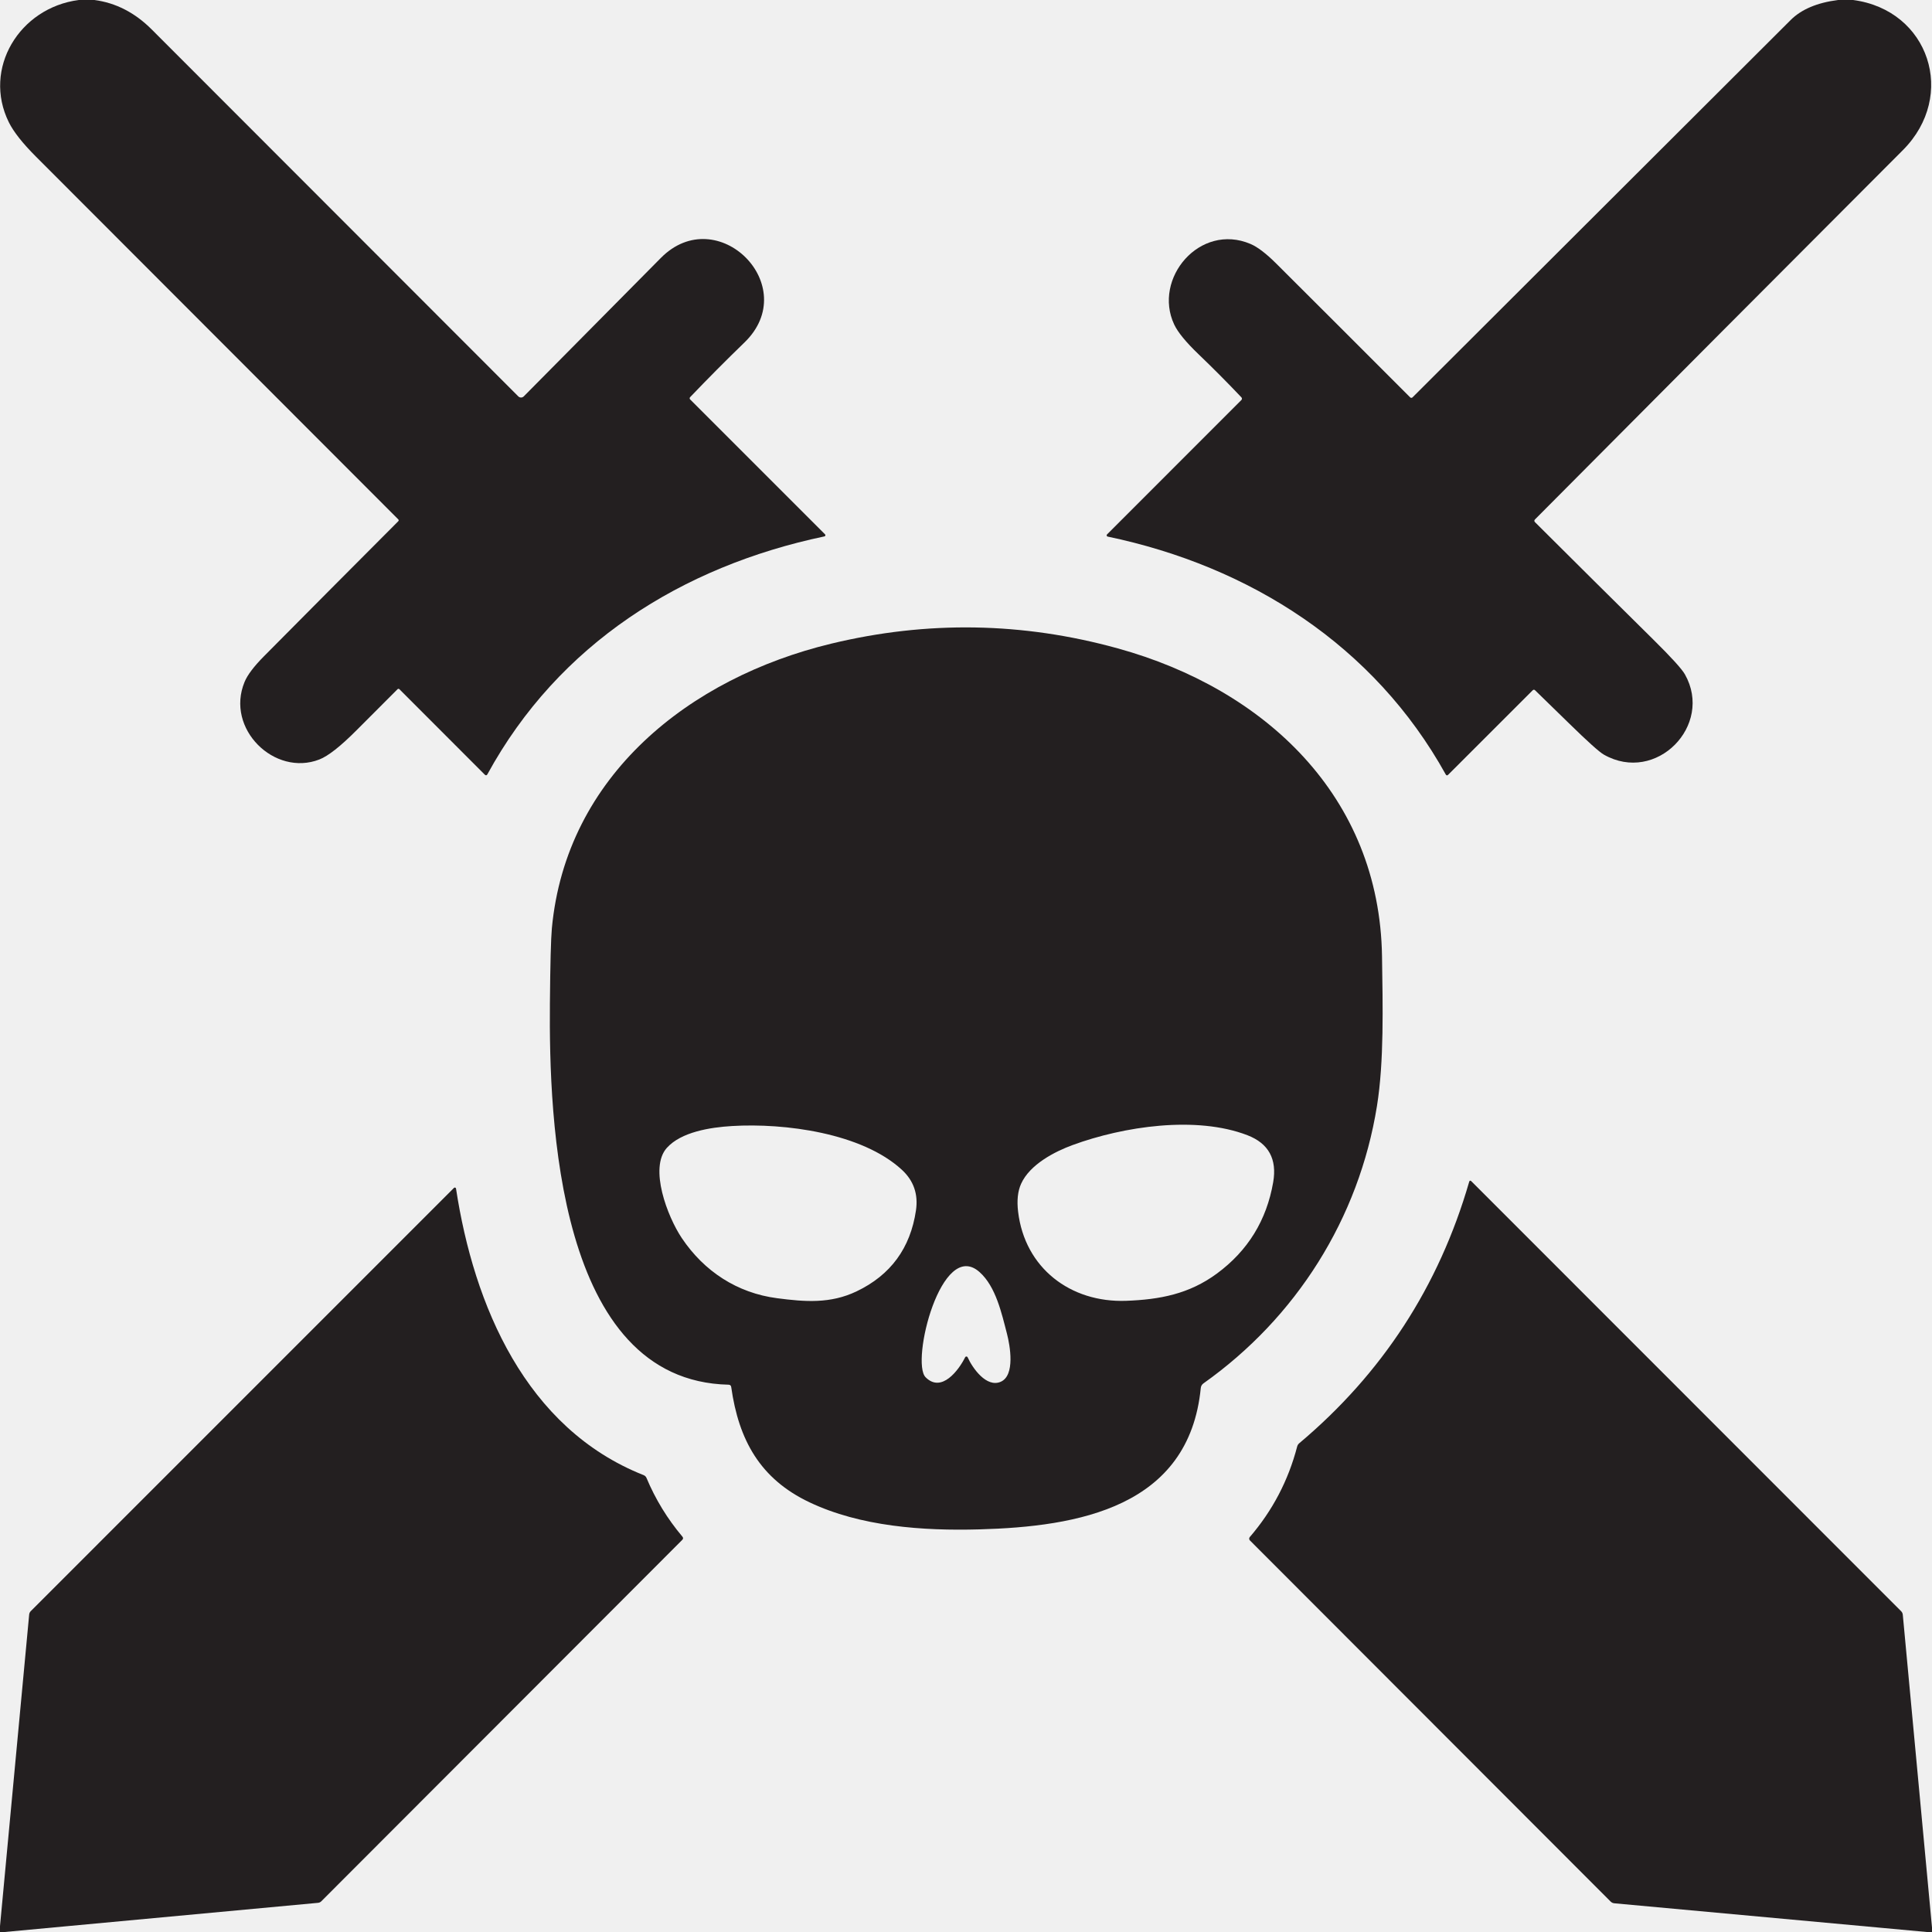
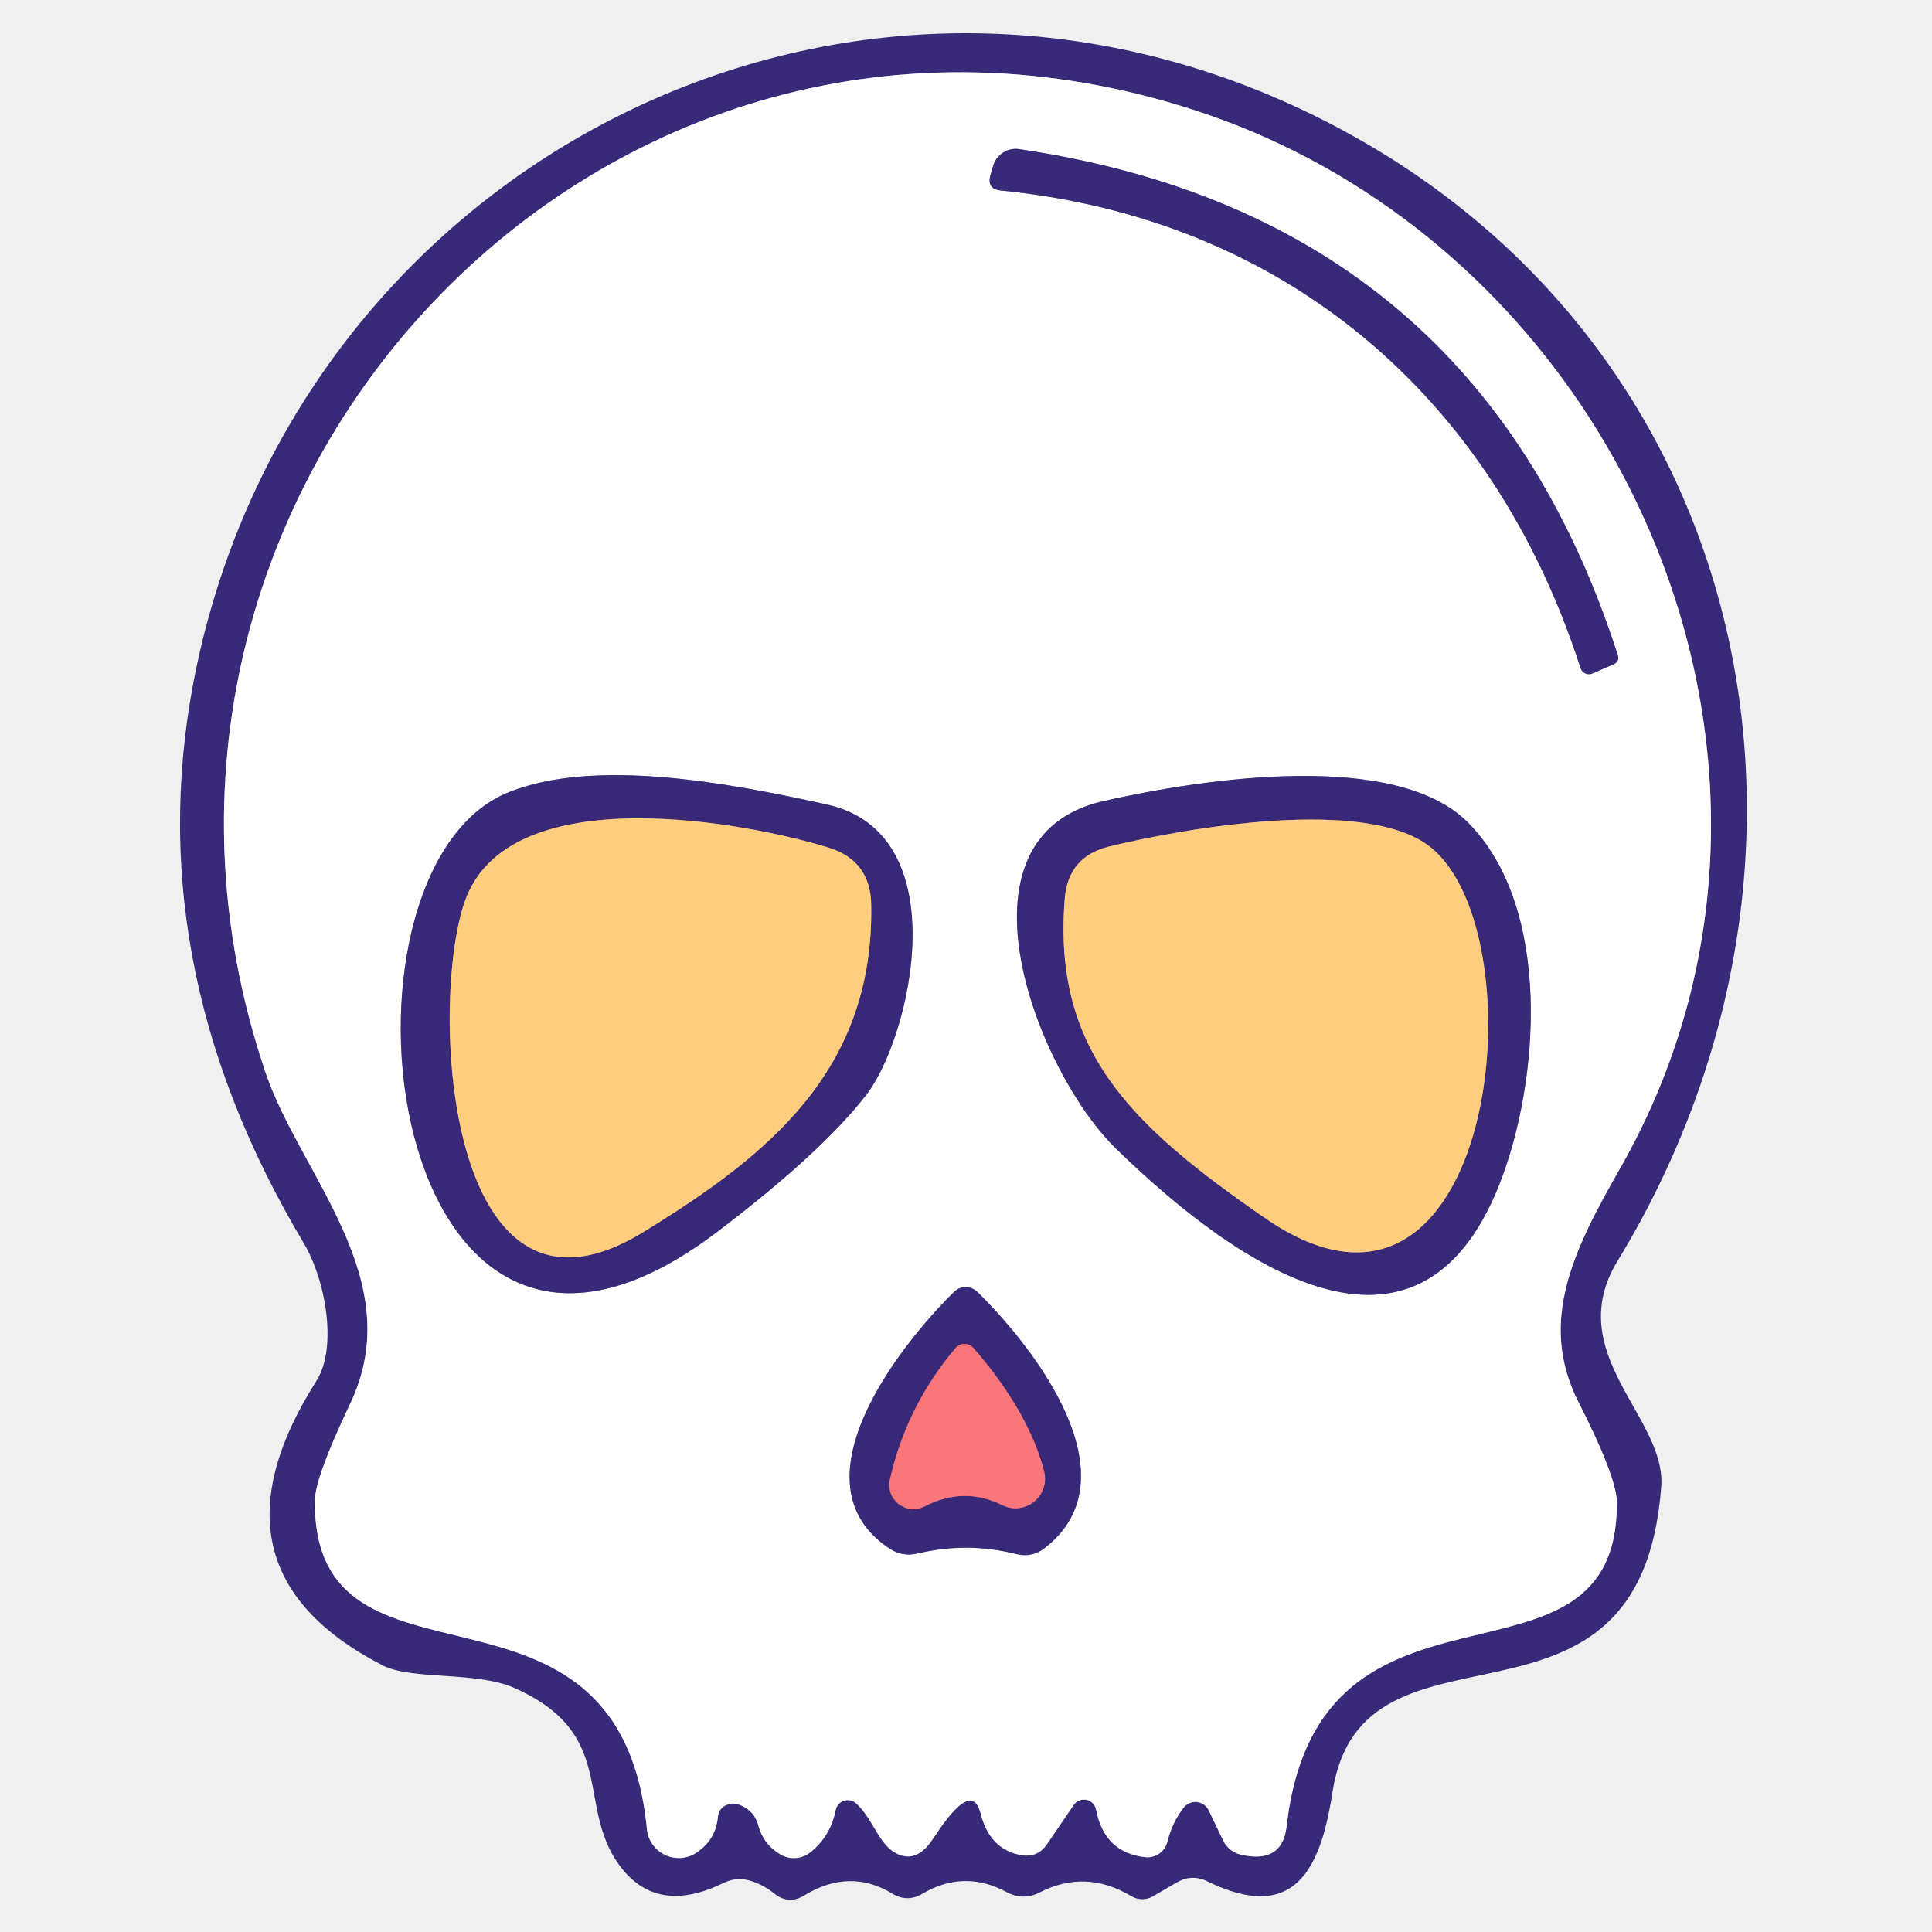
- <svg xmlns="http://www.w3.org/2000/svg" version="1.1" viewBox="0.00 0.00 512.00 512.00">
-   <path fill="#231f20" d="   M 20.88 0.00   L 25.02 0.00   Q 33.52 1.12 40.20 7.80   Q 88.94 56.57 137.36 105.05   A 1.02 1.02 0.0 0 0 138.80 105.05   Q 157.09 86.61 175.12 68.37   C 190.10 53.21 212.79 75.78 197.28 90.77   Q 189.91 97.90 182.89 105.25   A 0.43 0.43 0.0 0 0 182.89 105.85   L 218.65 141.61   A 0.32 0.32 0.0 0 1 218.49 142.15   C 180.64 150.11 148.01 170.70 129.18 205.17   Q 128.89 205.70 128.46 205.28   L 105.85 182.65   A 0.35 0.34 45.0 0 0 105.36 182.64   Q 99.93 188.05 94.47 193.54   Q 88.13 199.91 84.63 201.27   C 72.77 205.89 59.68 193.14 64.81 180.73   Q 65.95 177.95 69.99 173.88   Q 87.75 155.96 105.53 138.15   Q 105.79 137.89 105.53 137.62   Q 57.45 89.52 9.48 41.46   Q 4.21 36.18 2.34 32.40   C -4.67 18.21 5.12 2.04 20.88 0.00   Z" />
-   <path fill="#231f20" d="   M 487.12 0.00   L 491.09 0.00   C 511.24 2.65 518.71 25.34 504.28 39.79   Q 455.49 88.65 406.81 137.63   Q 406.42 138.01 406.81 138.40   Q 422.47 154.01 438.13 169.48   Q 445.33 176.59 446.53 178.73   C 454.15 192.25 438.90 207.85 425.05 199.99   Q 423.24 198.97 415.73 191.62   Q 411.26 187.25 406.78 182.90   A 0.42 0.41 -45.5 0 0 406.20 182.91   L 383.80 205.30   Q 383.40 205.71 383.12 205.21   C 364.17 171.05 331.26 150.08 293.54 142.20   A 0.34 0.34 0.0 0 1 293.37 141.63   L 328.98 106.01   A 0.50 0.49 46.2 0 0 328.99 105.31   Q 323.49 99.50 317.65 93.90   Q 312.61 89.07 311.17 85.99   C 305.46 73.82 317.96 58.94 331.40 64.65   Q 334.20 65.84 338.27 69.90   Q 356.01 87.58 373.70 105.30   A 0.45 0.45 0.0 0 0 374.34 105.30   Q 424.36 55.35 474.55 5.30   Q 478.82 1.05 487.12 0.00   Z" />
-   <path fill="#231f20" d="   M 193.09 366.96   C 147.62 365.96 145.47 296.51 145.73 265.99   Q 145.87 250.15 146.25 246.02   C 150.03 205.49 182.78 179.63 220.26 170.58   Q 258.42 161.37 296.23 171.83   C 335.13 182.58 365.64 211.00 366.25 253.50   C 366.44 266.58 366.81 281.27 364.91 293.10   C 360.13 322.90 343.52 349.19 318.93 366.61   A 1.69 1.67 -15.2 0 0 318.22 367.83   C 315.10 399.50 285.68 404.58 259.56 405.30   C 244.53 405.72 228.04 404.54 214.53 398.13   C 201.43 391.92 195.76 381.62 193.78 367.58   Q 193.69 366.98 193.09 366.96   Z   M 227.01 342.22   Q 240.53 335.76 242.74 320.77   Q 243.69 314.32 239.00 310.00   C 228.43 300.26 207.95 297.57 194.00 298.41   C 188.18 298.76 180.50 299.98 176.71 304.21   C 171.95 309.54 176.89 322.44 180.67 328.08   C 186.60 336.94 195.39 342.67 205.94 344.04   C 213.36 345.01 220.07 345.54 227.01 342.22   Z   M 330.59 300.85   C 317.01 295.61 297.77 298.49 284.25 303.45   C 279.56 305.17 272.92 308.56 270.60 313.72   Q 269.27 316.66 269.81 321.13   C 271.59 336.04 283.68 345.26 298.43 344.73   C 307.39 344.40 315.14 342.92 322.49 337.51   Q 334.80 328.44 337.41 313.28   Q 338.99 304.10 330.59 300.85   Z   M 255.78 359.68   A 0.36 0.36 0.0 0 1 256.43 359.69   C 257.73 362.58 261.42 367.81 265.19 366.19   C 269.09 364.51 267.66 356.57 266.87 353.51   C 265.45 348.05 263.92 340.96 259.59 337.11   C 249.45 328.08 241.30 360.94 245.29 364.98   C 249.52 369.26 254.10 363.07 255.78 359.68   Z" />
-   <path fill="#231f20" d="   M 512.00 510.81   L 512.00 512.00   L 510.64 512.00   L 427.79 504.39   A 1.60 1.55 -18.7 0 1 426.84 503.94   L 331.24 408.23   A 0.67 0.66 43.4 0 1 331.21 407.33   Q 340.26 396.81 343.76 383.36   Q 343.90 382.82 344.32 382.47   Q 377.31 354.74 389.34 313.22   Q 389.51 312.63 389.95 313.07   L 503.82 426.99   Q 504.21 427.38 504.26 427.93   L 512.00 510.81   Z" />
-   <path fill="#231f20" d="   M 1.21 512.00   L 0.00 512.00   L 0.00 510.45   L 7.73 427.89   Q 7.78 427.34 8.17 426.95   L 120.31 314.80   A 0.32 0.32 0.0 0 1 120.85 314.98   C 125.57 345.92 139.30 378.56 170.58 390.93   A 1.36 1.35 89.4 0 1 171.33 391.67   Q 174.89 400.17 180.84 407.22   Q 181.22 407.67 180.80 408.09   L 85.14 503.87   A 1.39 1.38 20.1 0 1 84.27 504.27   L 1.21 512.00   Z" />
+ <svg xmlns="http://www.w3.org/2000/svg" version="1.1" viewBox="0.00 0.00 64.00 64.00">
+   <g stroke-width="2.00" fill="none" stroke-linecap="butt">
+     <path stroke="#9c94bc" vector-effect="non-scaling-stroke" d="   M 25.12 60.47   Q 25.29 61.10 25.85 61.43   A 0.88 0.88 0.0 0 0 26.87 61.34   Q 27.52 60.80 27.68 59.97   A 0.41 0.41 0.0 0 1 28.35 59.73   C 28.90 60.21 29.09 61.06 29.66 61.38   Q 30.35 61.76 30.90 60.92   Q 31.40 60.16 31.72 59.87   Q 32.30 59.33 32.49 60.09   Q 32.78 61.23 33.76 61.44   Q 34.35 61.58 34.69 61.08   L 35.57 59.79   A 0.41 0.41 0.0 0 1 36.31 59.95   Q 36.58 61.36 37.92 61.52   A 0.68 0.68 0.0 0 0 38.67 61.01   Q 38.83 60.37 39.21 59.88   A 0.49 0.49 0.0 0 1 40.04 59.97   L 40.52 60.97   A 0.86 0.86 0.0 0 0 41.11 61.44   Q 42.48 61.75 42.62 60.50   C 43.69 51.18 53.60 56.75 53.56 49.77   Q 53.55 48.92 52.29 46.45   C 50.93 43.77 52.14 41.38 53.68 38.68   C 61.24 25.40 53.76 8.28 39.60 3.66   C 19.94 -2.75 2.29 16.29 8.79 35.51   C 9.94 38.92 13.56 42.38 11.60 46.50   Q 10.43 48.96 10.43 49.72   C 10.38 56.80 20.51 51.21 21.43 60.59   A 1.06 1.06 0.0 0 0 23.06 61.38   Q 23.71 60.95 23.78 60.19   Q 23.81 59.90 24.07 59.79   Q 24.31 59.69 24.58 59.82   Q 25.00 60.02 25.12 60.47" />
+     <path stroke="#9c94bc" vector-effect="non-scaling-stroke" d="   M 33.15 6.31   C 42.50 7.23 49.45 13.08 52.36 22.14   A 0.29 0.29 0.0 0 0 52.75 22.31   L 53.46 22.00   Q 53.66 21.91 53.59 21.70   Q 48.92 7.17 33.76 4.94   A 0.78 0.78 0.0 0 0 32.90 5.49   L 32.81 5.80   Q 32.68 6.26 33.15 6.31" />
+     <path stroke="#9c94bc" vector-effect="non-scaling-stroke" d="   M 28.71 36.25   C 30.17 34.34 31.74 27.61 27.39 26.65   C 24.21 25.95 19.74 25.09 16.86 26.24   C 10.40 28.81 12.65 49.28 23.78 40.79   Q 27.25 38.15 28.71 36.25" />
+     <path stroke="#9c94bc" vector-effect="non-scaling-stroke" d="   M 48.62 27.24   C 46.24 24.85 39.94 25.77 36.54 26.54   C 31.32 27.74 34.37 35.52 36.96 38.04   C 40.97 41.95 46.97 46.07 49.67 39.23   C 51.01 35.83 51.43 30.05 48.62 27.24" />
+     <path stroke="#9c94bc" vector-effect="non-scaling-stroke" d="   M 34.62 51.27   C 37.59 48.95 34.29 44.67 32.38 42.80   A 0.55 0.55 0.0 0 0 31.60 42.80   C 29.76 44.61 26.21 49.15 29.47 51.30   Q 29.90 51.58 30.40 51.46   Q 32.04 51.07 33.67 51.48   Q 34.20 51.61 34.62 51.27" />
+     <path stroke="#9c7b7c" vector-effect="non-scaling-stroke" d="   M 21.30 40.82   C 25.43 38.29 28.96 35.47 28.86 29.96   Q 28.83 28.52 27.48 28.09   C 24.90 27.28 16.83 25.69 15.39 29.88   C 14.21 33.30 14.77 44.82 21.30 40.82" />
+     <path stroke="#9c7b7c" vector-effect="non-scaling-stroke" d="   M 41.89 40.34   C 49.55 45.65 51.07 30.96 47.37 28.05   C 45.24 26.38 39.27 27.43 36.75 28.04   Q 35.38 28.37 35.27 29.78   C 34.87 34.80 37.45 37.27 41.89 40.34" />
+     <path stroke="#9a507a" vector-effect="non-scaling-stroke" d="   M 34.59 48.75   C 34.21 47.24 33.22 45.76 32.24 44.65   A 0.39 0.39 0.0 0 0 31.66 44.65   Q 30.03 46.57 29.48 49.01   A 0.80 0.80 0.0 0 0 30.63 49.90   Q 31.94 49.23 33.20 49.86   A 0.98 0.98 0.0 0 0 34.59 48.75" />
+   </g>
+   <path fill="#392979" fill-opacity="0.996" d="   M 23.96 62.38   Q 21.87 63.40 20.66 61.97   C 18.97 59.95 20.59 57.50 17.05 55.92   C 15.77 55.35 13.64 55.67 12.66 55.16   Q 6.52 51.98 10.49 45.73   C 11.17 44.65 10.81 42.43 10.05 41.16   Q 4.43 31.73 6.54 21.95   C 10.14 5.30 28.18 -3.94 43.82 3.97   C 58.11 11.20 61.74 28.37 53.59 41.76   C 51.71 44.84 55.21 46.95 55.03 49.25   C 54.34 58.49 45.13 52.91 44.14 59.37   C 43.75 61.91 42.89 63.74 39.99 62.32   Q 39.48 62.07 38.98 62.36   L 38.19 62.82   A 0.71 0.70 45.4 0 1 37.47 62.81   Q 35.96 61.91 34.44 62.69   Q 33.89 62.97 33.35 62.68   Q 31.94 61.92 30.56 62.73   Q 30.06 63.03 29.56 62.73   Q 28.15 61.87 26.64 62.79   Q 26.12 63.11 25.64 62.72   Q 25.30 62.45 24.91 62.32   Q 24.42 62.15 23.96 62.38   Z   M 25.12 60.47   Q 25.29 61.10 25.85 61.43   A 0.88 0.88 0.0 0 0 26.87 61.34   Q 27.52 60.80 27.68 59.97   A 0.41 0.41 0.0 0 1 28.35 59.73   C 28.90 60.21 29.09 61.06 29.66 61.38   Q 30.35 61.76 30.90 60.92   Q 31.40 60.16 31.72 59.87   Q 32.30 59.33 32.49 60.09   Q 32.78 61.23 33.76 61.44   Q 34.35 61.58 34.69 61.08   L 35.57 59.79   A 0.41 0.41 0.0 0 1 36.31 59.95   Q 36.58 61.36 37.92 61.52   A 0.68 0.68 0.0 0 0 38.67 61.01   Q 38.83 60.37 39.21 59.88   A 0.49 0.49 0.0 0 1 40.04 59.97   L 40.52 60.97   A 0.86 0.86 0.0 0 0 41.11 61.44   Q 42.48 61.75 42.62 60.50   C 43.69 51.18 53.60 56.75 53.56 49.77   Q 53.55 48.92 52.29 46.45   C 50.93 43.77 52.14 41.38 53.68 38.68   C 61.24 25.40 53.76 8.28 39.60 3.66   C 19.94 -2.75 2.29 16.29 8.79 35.51   C 9.94 38.92 13.56 42.38 11.60 46.50   Q 10.43 48.96 10.43 49.72   C 10.38 56.80 20.51 51.21 21.43 60.59   A 1.06 1.06 0.0 0 0 23.06 61.38   Q 23.71 60.95 23.78 60.19   Q 23.81 59.90 24.07 59.79   Q 24.31 59.69 24.58 59.82   Q 25.00 60.02 25.12 60.47   Z" />
+   <path fill="#ffffff" d="   M 24.58 59.82   Q 24.31 59.69 24.07 59.79   Q 23.81 59.90 23.78 60.19   Q 23.71 60.95 23.06 61.38   A 1.06 1.06 0.0 0 1 21.43 60.59   C 20.51 51.21 10.38 56.80 10.43 49.72   Q 10.43 48.96 11.60 46.50   C 13.56 42.38 9.94 38.92 8.79 35.51   C 2.29 16.29 19.94 -2.75 39.60 3.66   C 53.76 8.28 61.24 25.40 53.68 38.68   C 52.14 41.38 50.93 43.77 52.29 46.45   Q 53.55 48.92 53.56 49.77   C 53.60 56.75 43.69 51.18 42.62 60.50   Q 42.48 61.75 41.11 61.44   A 0.86 0.86 0.0 0 1 40.52 60.97   L 40.04 59.97   A 0.49 0.49 0.0 0 0 39.21 59.88   Q 38.83 60.37 38.67 61.01   A 0.68 0.68 0.0 0 1 37.92 61.52   Q 36.58 61.36 36.31 59.95   A 0.41 0.41 0.0 0 0 35.57 59.79   L 34.69 61.08   Q 34.35 61.58 33.76 61.44   Q 32.78 61.23 32.49 60.09   Q 32.30 59.33 31.72 59.87   Q 31.40 60.16 30.90 60.92   Q 30.35 61.76 29.66 61.38   C 29.09 61.06 28.90 60.21 28.35 59.73   A 0.41 0.41 0.0 0 0 27.68 59.97   Q 27.52 60.80 26.87 61.34   A 0.88 0.88 0.0 0 1 25.85 61.43   Q 25.29 61.10 25.12 60.47   Q 25.00 60.02 24.58 59.82   Z   M 33.15 6.31   C 42.50 7.23 49.45 13.08 52.36 22.14   A 0.29 0.29 0.0 0 0 52.75 22.31   L 53.46 22.00   Q 53.66 21.91 53.59 21.70   Q 48.92 7.17 33.76 4.94   A 0.78 0.78 0.0 0 0 32.90 5.49   L 32.81 5.80   Q 32.68 6.26 33.15 6.31   Z   M 28.71 36.25   C 30.17 34.34 31.74 27.61 27.39 26.65   C 24.21 25.95 19.74 25.09 16.86 26.24   C 10.40 28.81 12.65 49.28 23.78 40.79   Q 27.25 38.15 28.71 36.25   Z   M 48.62 27.24   C 46.24 24.85 39.94 25.77 36.54 26.54   C 31.32 27.74 34.37 35.52 36.96 38.04   C 40.97 41.95 46.97 46.07 49.67 39.23   C 51.01 35.83 51.43 30.05 48.62 27.24   Z   M 34.62 51.27   C 37.59 48.95 34.29 44.67 32.38 42.80   A 0.55 0.55 0.0 0 0 31.60 42.80   C 29.76 44.61 26.21 49.15 29.47 51.30   Q 29.90 51.58 30.40 51.46   Q 32.04 51.07 33.67 51.48   Q 34.20 51.61 34.62 51.27   Z" />
+   <path fill="#392979" fill-opacity="0.996" d="   M 52.36 22.14   C 49.45 13.08 42.50 7.23 33.15 6.31   Q 32.68 6.26 32.81 5.80   L 32.90 5.49   A 0.78 0.78 0.0 0 1 33.76 4.94   Q 48.92 7.17 53.59 21.70   Q 53.66 21.91 53.46 22.00   L 52.75 22.31   A 0.29 0.29 0.0 0 1 52.36 22.14   Z" />
+   <path fill="#392979" fill-opacity="0.996" d="   M 27.39 26.65   C 31.74 27.61 30.17 34.34 28.71 36.25   Q 27.25 38.15 23.78 40.79   C 12.65 49.28 10.40 28.81 16.86 26.24   C 19.74 25.09 24.21 25.95 27.39 26.65   Z   M 21.30 40.82   C 25.43 38.29 28.96 35.47 28.86 29.96   Q 28.83 28.52 27.48 28.09   C 24.90 27.28 16.83 25.69 15.39 29.88   C 14.21 33.30 14.77 44.82 21.30 40.82   Z" />
+   <path fill="#392979" fill-opacity="0.996" d="   M 48.62 27.24   C 51.43 30.05 51.01 35.83 49.67 39.23   C 46.97 46.07 40.97 41.95 36.96 38.04   C 34.37 35.52 31.32 27.74 36.54 26.54   C 39.94 25.77 46.24 24.85 48.62 27.24   Z   M 41.89 40.34   C 49.55 45.65 51.07 30.96 47.37 28.05   C 45.24 26.38 39.27 27.43 36.75 28.04   Q 35.38 28.37 35.27 29.78   C 34.87 34.80 37.45 37.27 41.89 40.34   Z" />
+   <path fill="#ffcd7e" d="   M 21.30 40.82   C 14.77 44.82 14.21 33.30 15.39 29.88   C 16.83 25.69 24.90 27.28 27.48 28.09   Q 28.83 28.52 28.86 29.96   C 28.96 35.47 25.43 38.29 21.30 40.82   Z" />
+   <path fill="#ffcd7e" d="   M 47.37 28.05   C 51.07 30.96 49.55 45.65 41.89 40.34   C 37.45 37.27 34.87 34.80 35.27 29.78   Q 35.38 28.37 36.75 28.04   C 39.27 27.43 45.24 26.38 47.37 28.05   Z" />
+   <path fill="#392979" fill-opacity="0.996" d="   M 32.38 42.80   C 34.29 44.67 37.59 48.95 34.62 51.27   Q 34.20 51.61 33.67 51.48   Q 32.04 51.07 30.40 51.46   Q 29.90 51.58 29.47 51.30   C 26.21 49.15 29.76 44.61 31.60 42.80   A 0.55 0.55 0.0 0 1 32.38 42.80   Z   M 34.59 48.75   C 34.21 47.24 33.22 45.76 32.24 44.65   A 0.39 0.39 0.0 0 0 31.66 44.65   Q 30.03 46.57 29.48 49.01   A 0.80 0.80 0.0 0 0 30.63 49.90   Q 31.94 49.23 33.20 49.86   A 0.98 0.98 0.0 0 0 34.59 48.75   Z" />
+   <path fill="#fb767b" d="   M 32.24 44.65   C 33.22 45.76 34.21 47.24 34.59 48.75   A 0.98 0.98 0.0 0 1 33.20 49.86   Q 31.94 49.23 30.63 49.90   A 0.80 0.80 0.0 0 1 29.48 49.01   Q 30.03 46.57 31.66 44.65   A 0.39 0.39 0.0 0 1 32.24 44.65   Z" />
</svg>
